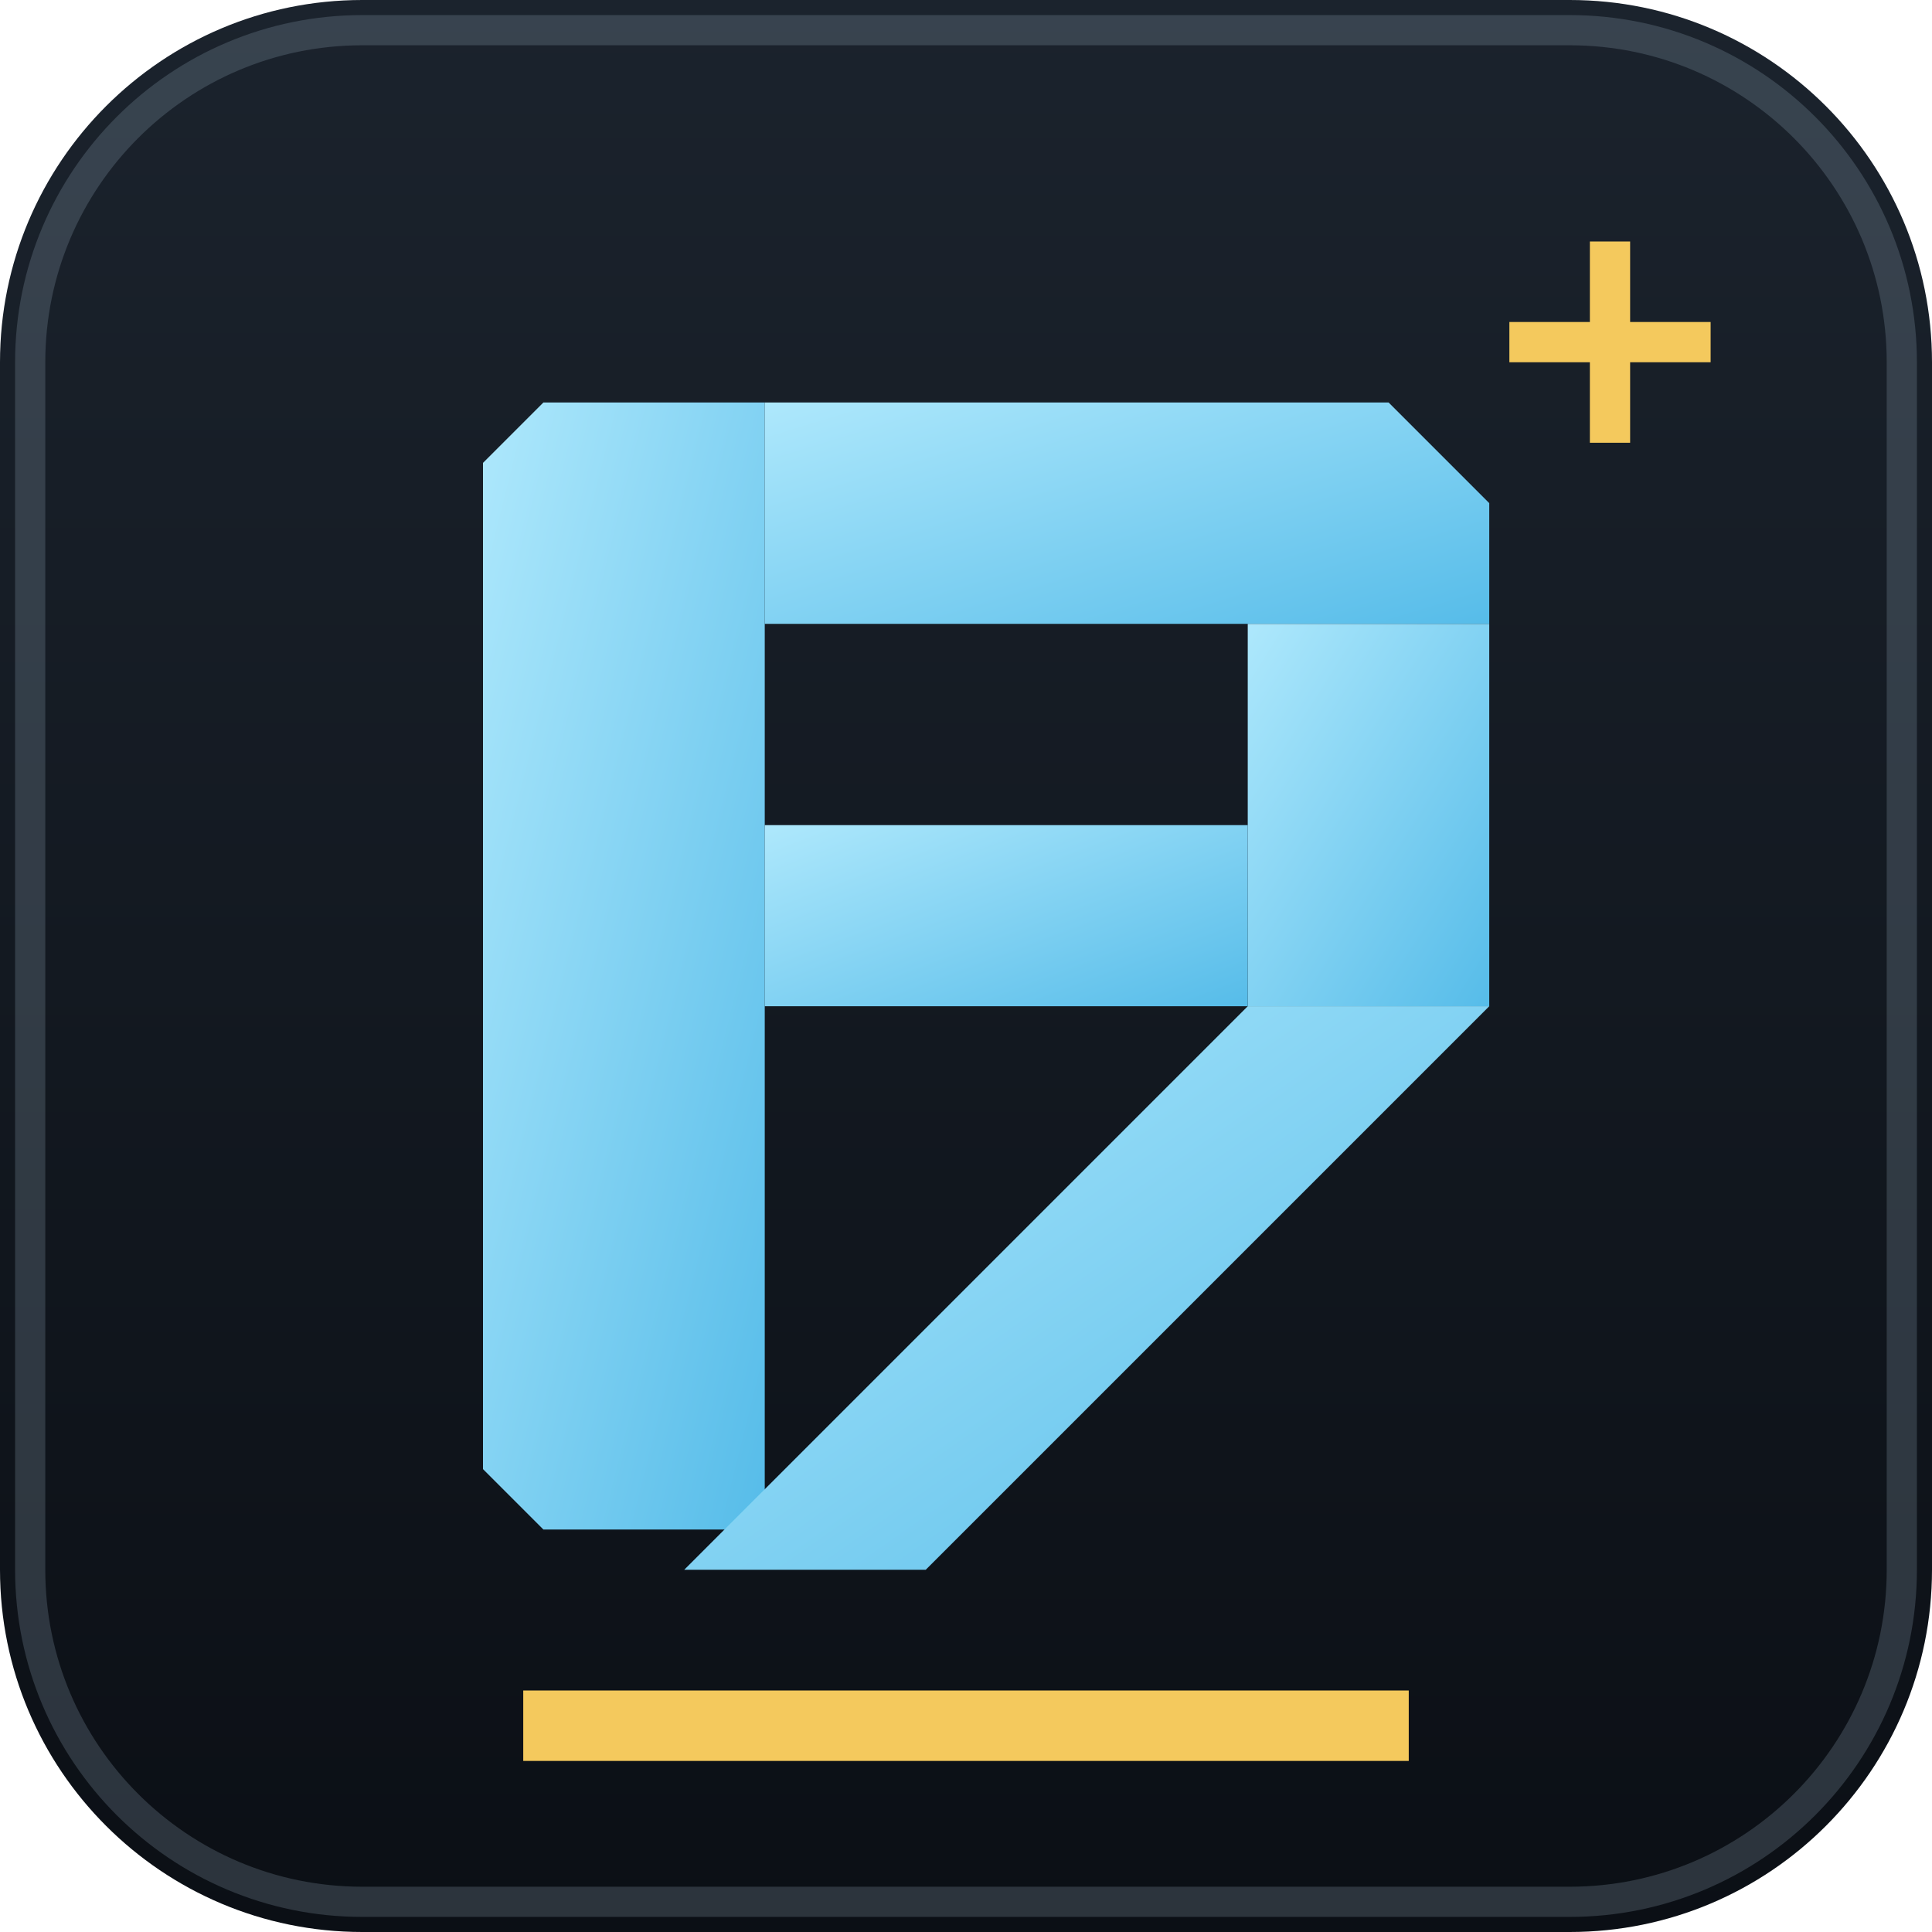
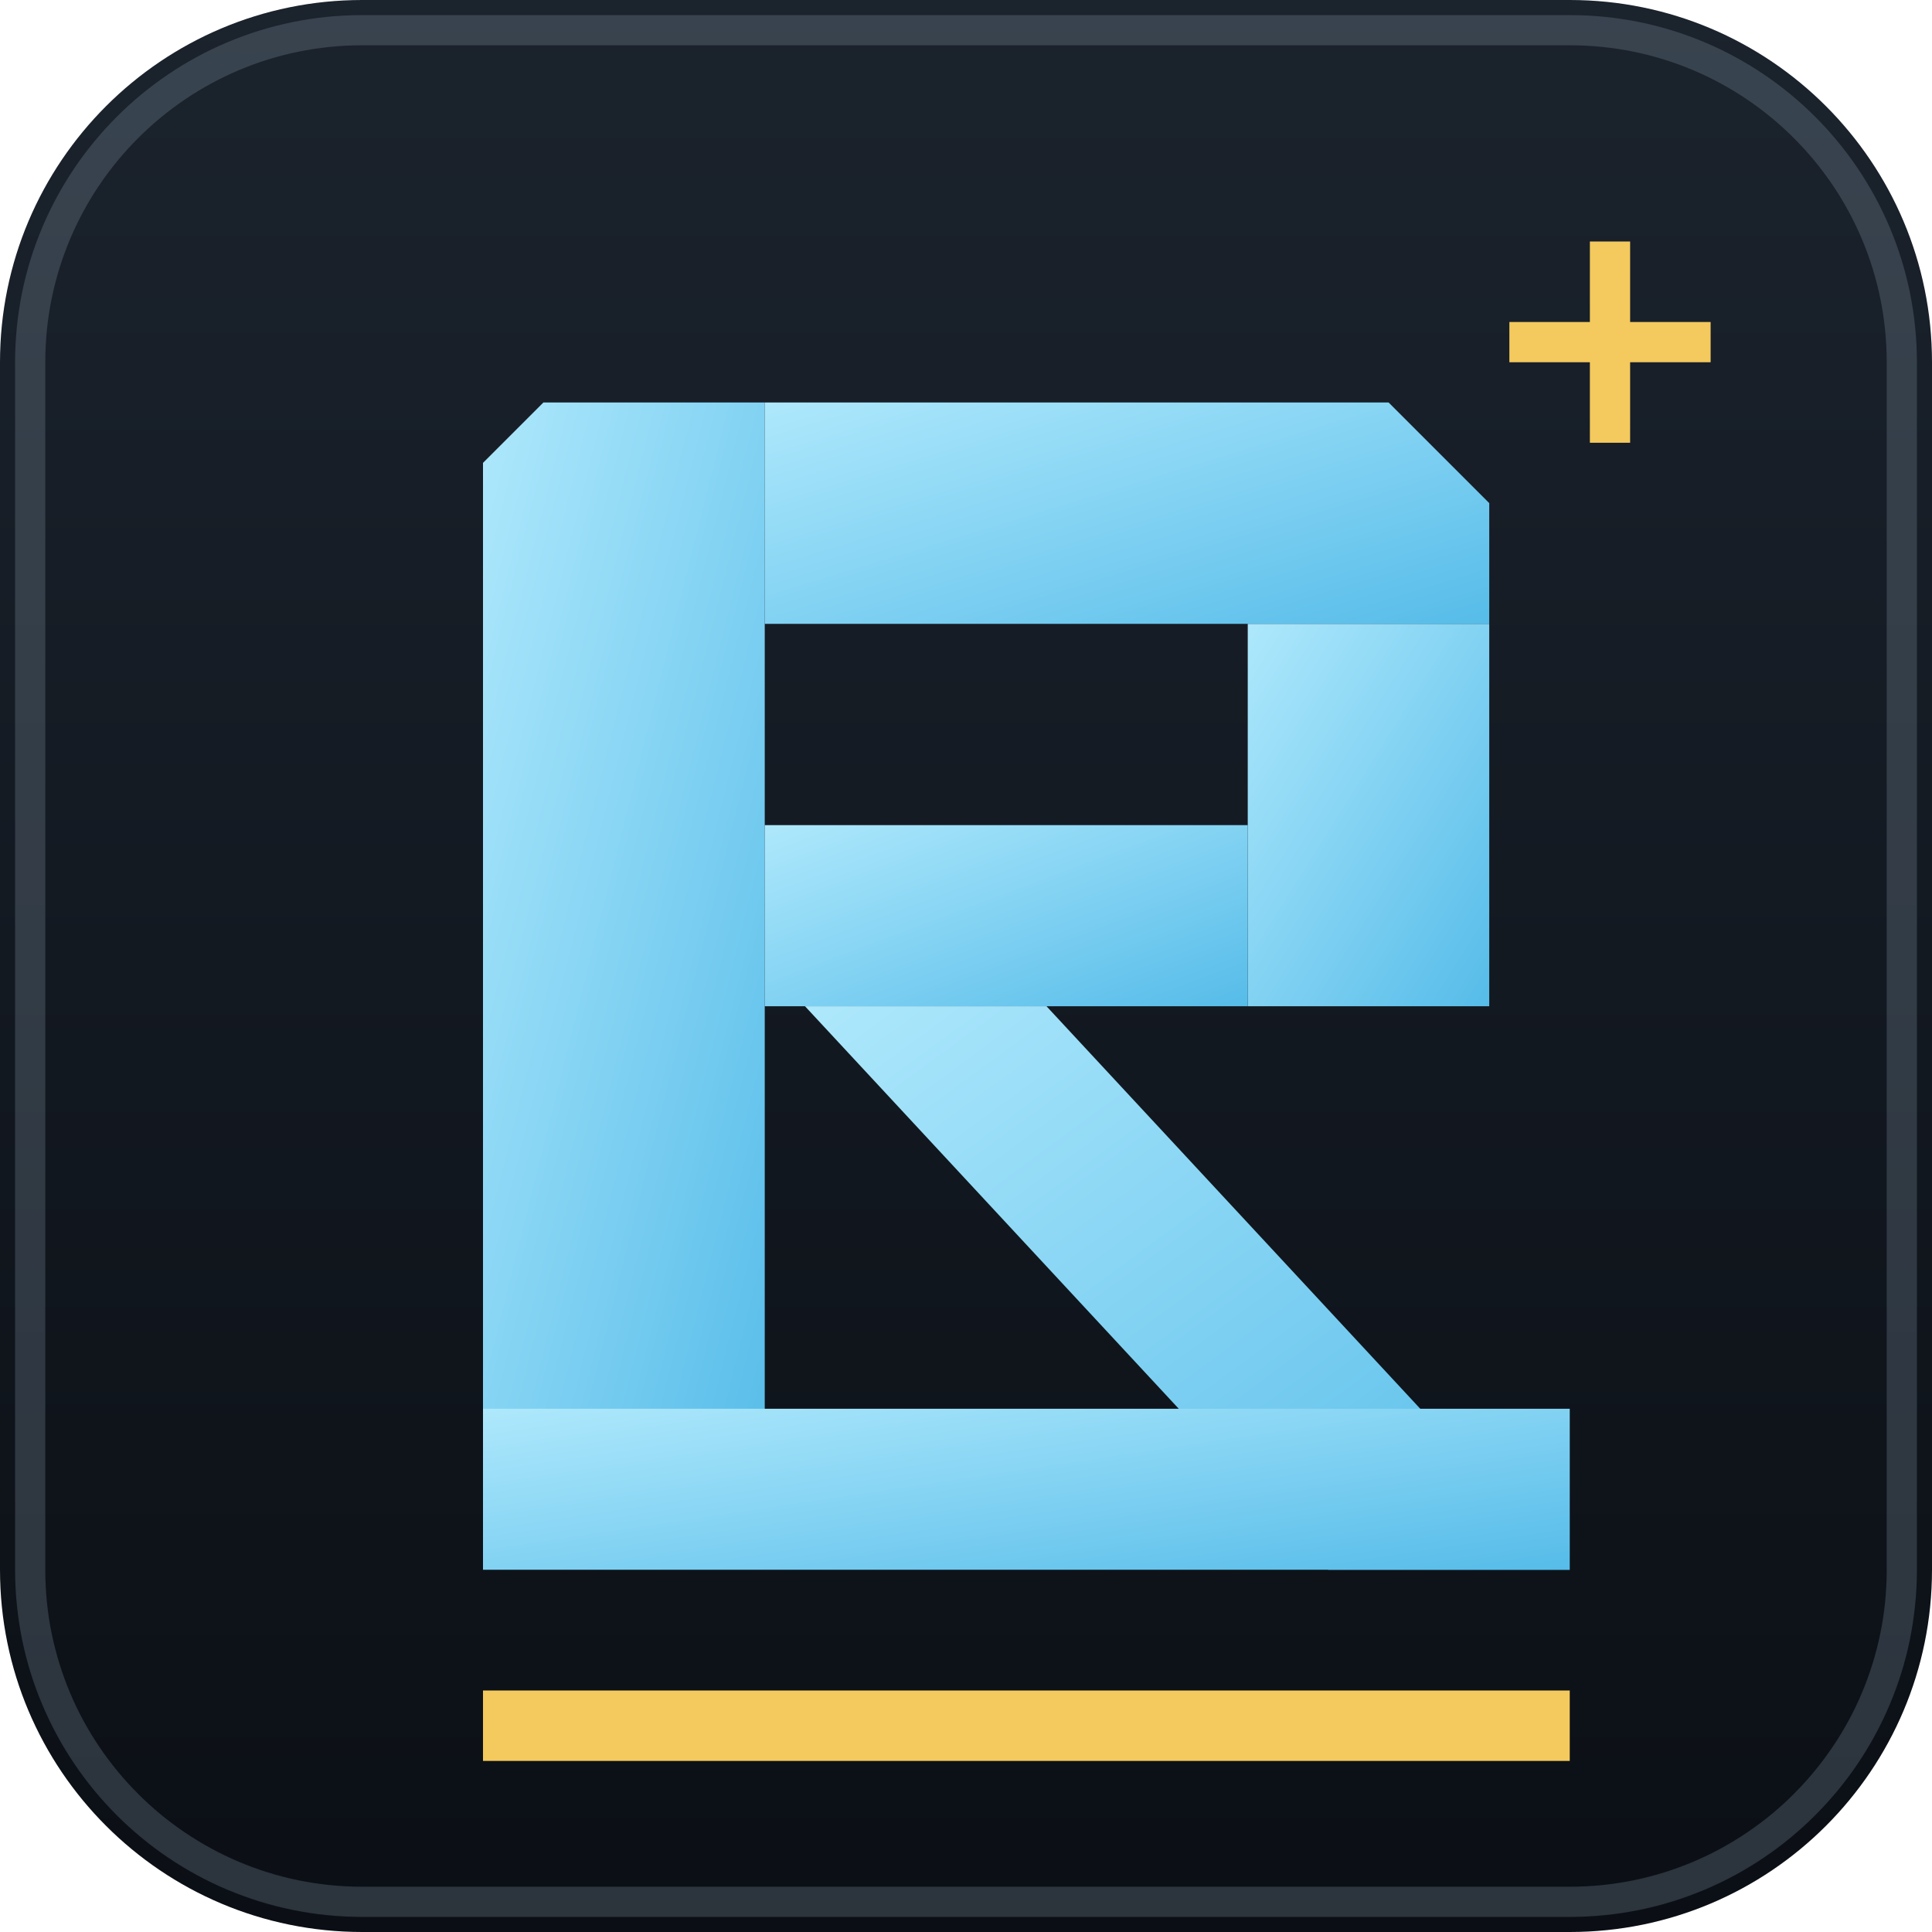
<svg xmlns="http://www.w3.org/2000/svg" viewBox="0 0 96 96" role="img" aria-label="Rhine-Lore">
  <defs>
    <linearGradient id="rl-bg" x1="0" y1="0" x2="0" y2="1">
      <stop offset="0" stop-color="#1b232d" />
      <stop offset="1" stop-color="#0b0f15" />
    </linearGradient>
    <linearGradient id="rl-r" x1="0" y1="0" x2="1" y2="1">
      <stop offset="0" stop-color="#aee8fc" />
      <stop offset="1" stop-color="#56bce9" />
    </linearGradient>
  </defs>
  <rect width="96" height="96" rx="18" fill="url(#rl-bg)" />
  <rect x="1.5" y="1.5" width="93" height="93" rx="16.5" fill="none" stroke="#9fb6c9" stroke-opacity="0.22" stroke-width="1.5" />
  <path d="M38 20 H27 L24 23 V73 L27 76 H38 Z" fill="url(#rl-r)" />
  <path d="M38 20 H69 L74 25 V31 H38 Z" fill="url(#rl-r)" />
  <path d="M62 31 H74 V50 H62 Z" fill="url(#rl-r)" />
  <path d="M38 41 H62 V50 H38 Z" fill="url(#rl-r)" />
-   <path d="M62 50 H74 L46 78 H34 Z" fill="url(#rl-r)" />
-   <rect x="26" y="84" width="44" height="3.5" fill="#f4c95d" />
+   <path d="M40 50 H52 L78 78 H66 Z" fill="url(#rl-r)" />
+   <path d="M24 70 H78 V78 H24 Z" fill="url(#rl-r)" />
+   <rect x="24" y="84" width="54" height="3.5" fill="#f4c95d" />
  <g stroke="#f4c95d" stroke-width="2" stroke-linecap="butt">
    <path d="M80 12 V22" />
    <path d="M75 17 H85" />
  </g>
</svg>
